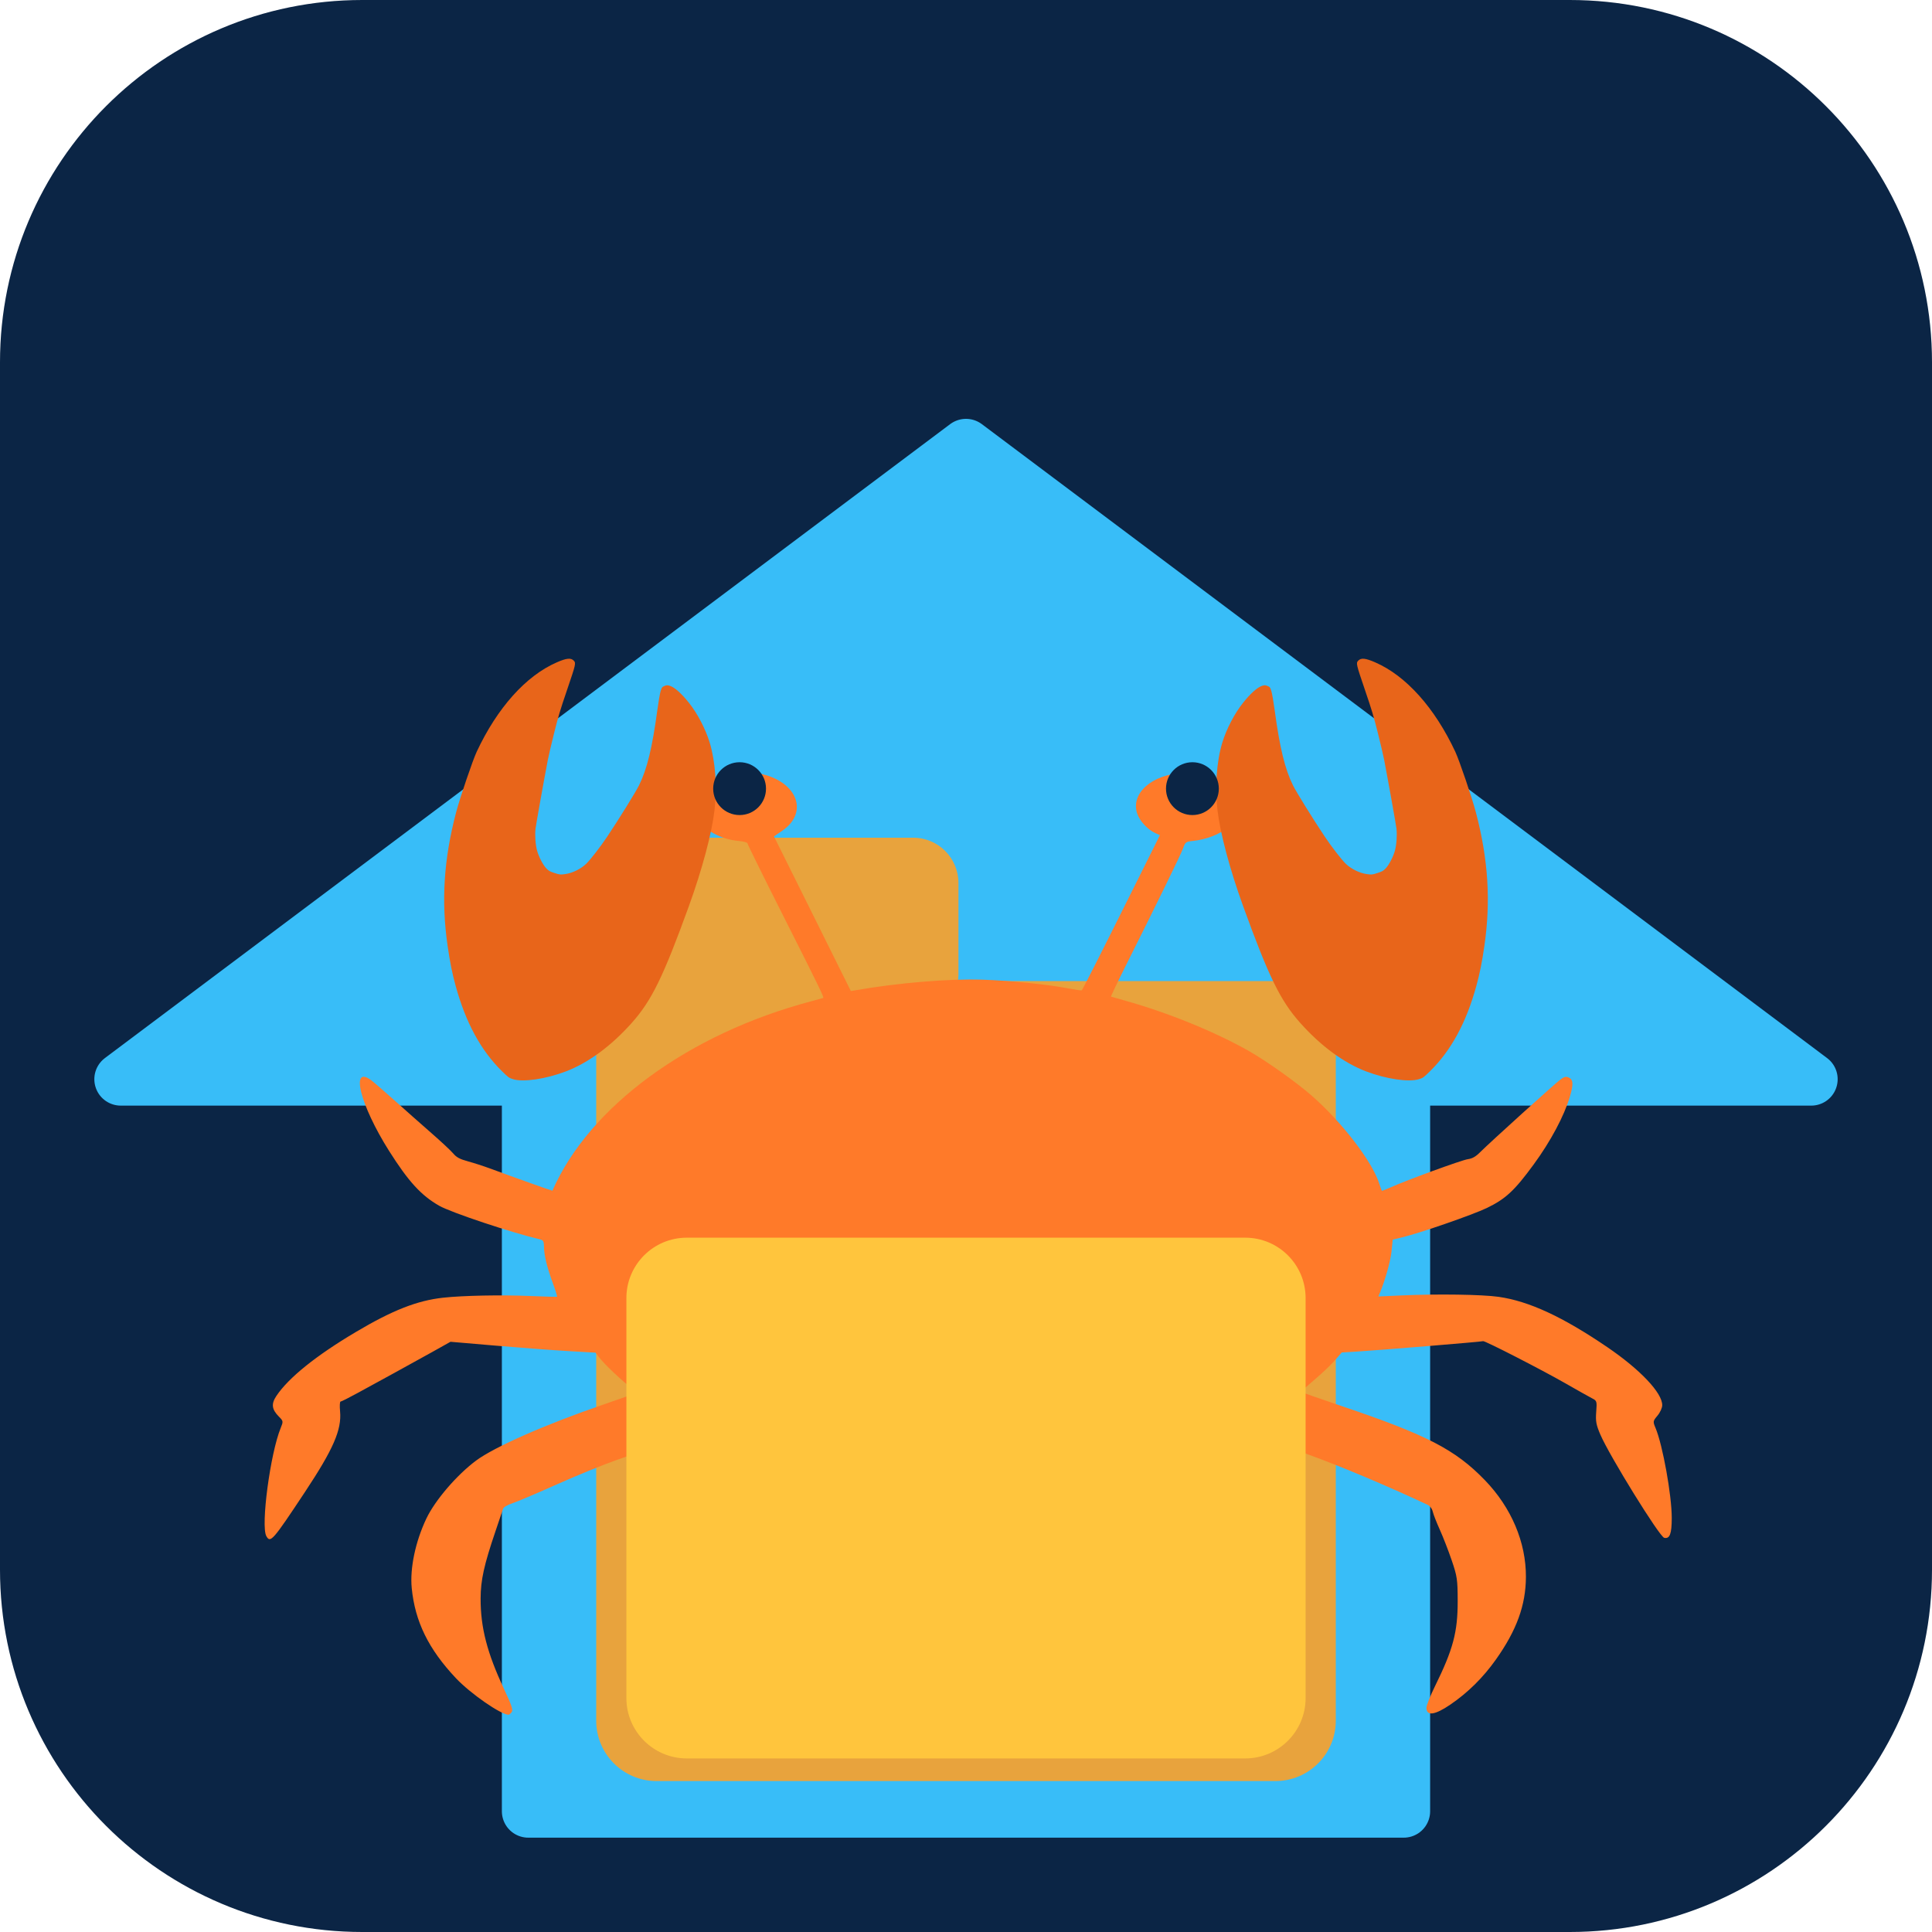
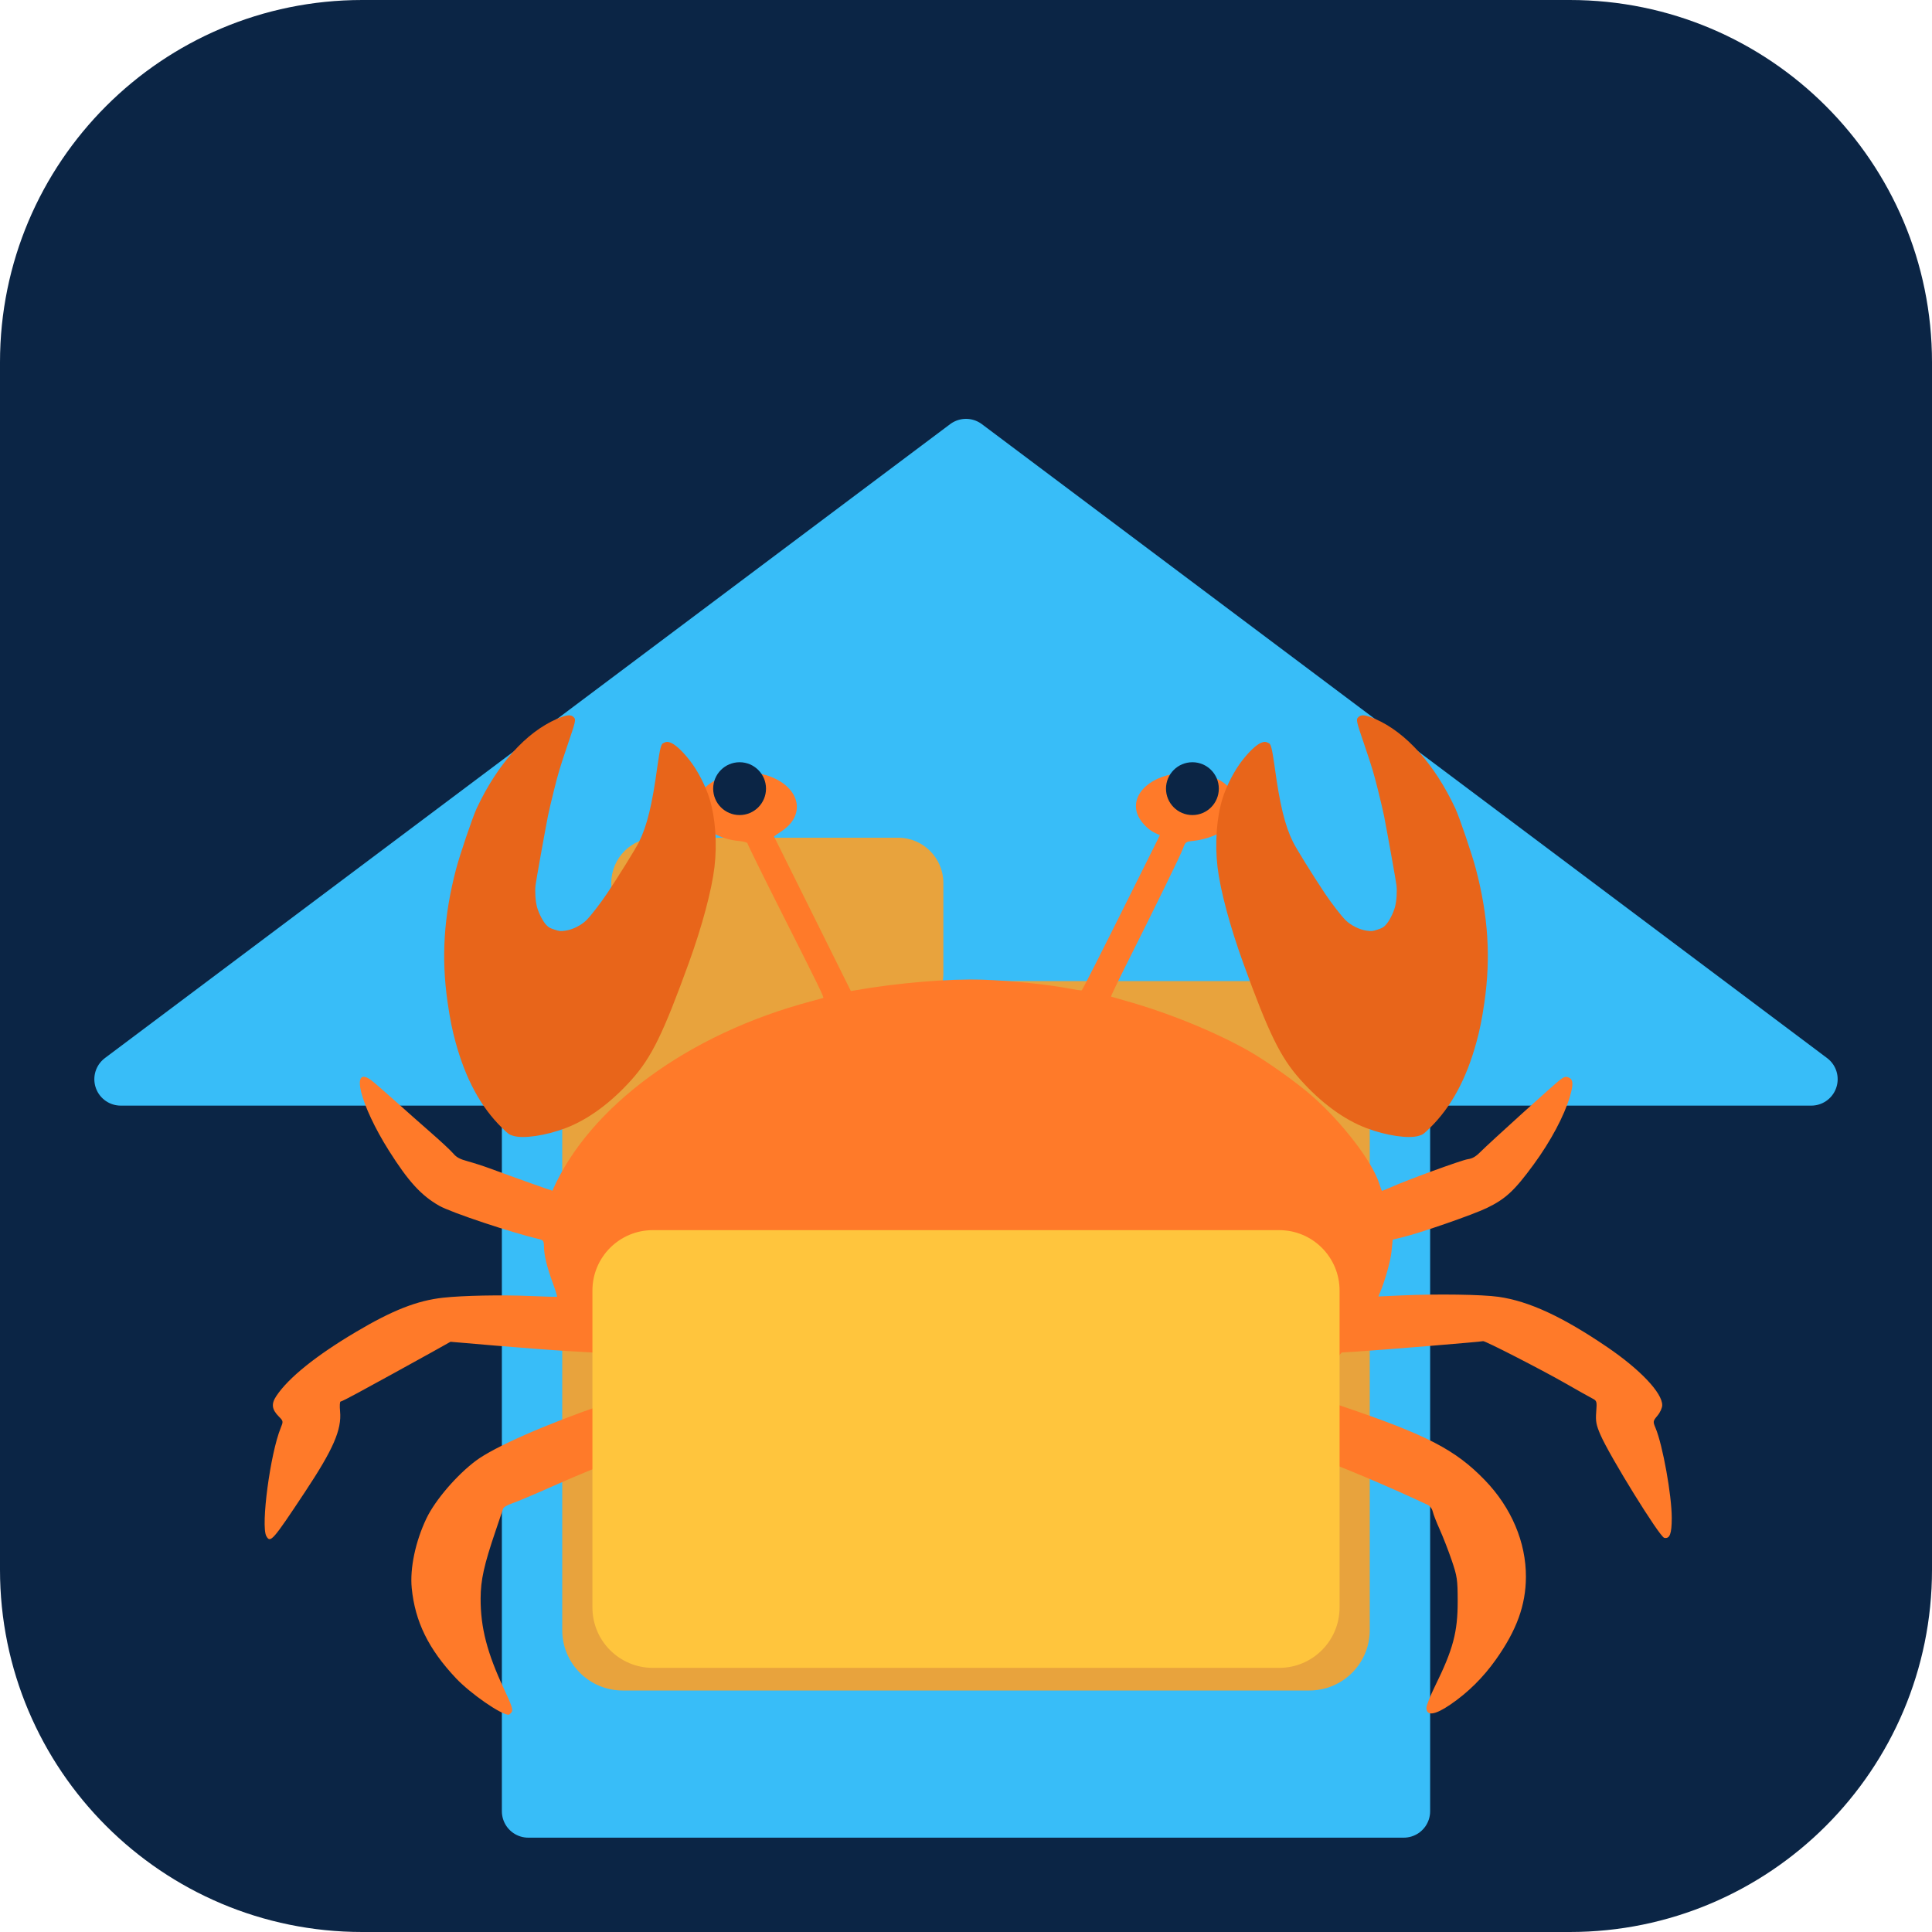
<svg xmlns="http://www.w3.org/2000/svg" viewBox="0 0 512 512" width="512" height="512">
  <rect x="0" y="0" width="512" height="512" rx="96" fill="#0B2545" />
  <path d="M256 118 L480 286 H372 V480 H140 V286 H32 Z" fill="#38BDF8" stroke="#38BDF8" stroke-width="14" stroke-linejoin="round" />
-   <rect x="166" y="222" width="88" height="48" rx="12" fill="#E8A33D" />
-   <rect x="158" y="260" width="196" height="212" rx="16" fill="#E8A33D" />
+   <rect x="162" y="222" width="88" height="48" rx="12" fill="#E8A33D" />
+   <rect x="149" y="260" width="214" height="188" rx="16" fill="#E8A33D" />
  <g fill="#FF7A29" transform="translate(-2.0,157.9) scale(0.504,0.3444)">
    <path d="M 385.462 138.366 C 379.171 141.295, 372.670 148.536, 371.011 154.462 C 369.417 160.155, 370.091 169.384, 372.461 174.320 C 376.090 181.881, 383.914 187.478, 392.497 188.655 C 395.017 189, 397 189.805, 397 190.484 C 397 191.150, 405.365 215.951, 415.588 245.598 C 434.707 301.039, 437.365 309.029, 436.818 309.430 C 436.643 309.559, 433.800 310.711, 430.500 311.990 C 366.087 336.965, 313.856 392.911, 294.429 457.738 C 294.363 457.959, 275.367 448.061, 261.500 440.580 C 258.200 438.800, 253.025 436.357, 250 435.151 C 245.755 433.460, 243.998 432.083, 242.301 429.120 C 241.091 427.007, 235.910 419.929, 230.788 413.390 C 225.666 406.850, 217.024 395.650, 211.582 388.500 C 206.141 381.350, 200.550 374.262, 199.158 372.750 C 187.944 360.570, 193.332 391.879, 208.494 427 C 218.707 450.657, 225.407 461.394, 234.912 469.332 C 241.183 474.570, 272.891 490.027, 288.250 495.333 C 289.587 495.794, 290.002 497.066, 290.008 500.719 C 290.018 507.229, 291.548 516.507, 294.639 528.802 C 296.064 534.468, 297.065 539.223, 296.865 539.368 C 296.664 539.514, 290.200 539.240, 282.500 538.760 C 267.511 537.825, 247.349 538.411, 236.975 540.081 C 223.284 542.286, 210.353 549.727, 191 566.536 C 170.154 584.642, 155.713 601.648, 149.314 615.626 C 146.491 621.792, 146.838 626.009, 150.628 631.594 C 152.941 635.002, 152.972 635.294, 151.567 640.310 C 146.085 659.878, 141.017 715.653, 144.006 723.516 C 146.141 729.131, 147.301 727.193, 164.362 689.500 C 179.264 656.580, 183.691 641.674, 182.781 627.495 C 182.517 623.373, 182.638 620, 183.050 620 C 183.462 620, 187.584 616.962, 192.210 613.250 C 196.836 609.538, 205.319 602.753, 211.060 598.173 C 216.802 593.593, 225.853 586.280, 231.173 581.921 L 240.846 573.997 264.460 576.953 C 277.448 578.580, 294.618 580.466, 302.614 581.145 L 317.154 582.381 318.971 585.940 C 321.545 590.982, 331.523 604.808, 335.779 609.232 C 337.754 611.284, 339.174 613.113, 338.935 613.297 C 338.696 613.480, 330.721 617.537, 321.214 622.311 C 290.891 637.538, 263.891 654.938, 254.255 665.464 C 244.108 676.547, 232.734 695.965, 228.167 710 C 222.413 727.684, 219.444 748.299, 220.461 763.500 C 222.189 789.296, 229.299 810.516, 243.704 832.870 C 251.337 844.713, 267.380 861, 271.415 861 C 271.698 861, 272.411 860.101, 272.999 859.002 C 273.849 857.413, 273.043 853.808, 269.059 841.390 C 260.102 813.468, 256.639 793.916, 256.682 771.500 C 256.710 757.347, 258.484 745.638, 264.564 719.500 C 266.483 711.250, 268.250 703.585, 268.491 702.466 C 268.750 701.266, 270.793 699.527, 273.476 698.224 C 275.977 697.009, 286.612 690.397, 297.110 683.531 C 307.608 676.665, 321.891 668.157, 328.849 664.625 C 335.807 661.092, 348.047 654.887, 356.049 650.836 L 370.598 643.470 379.549 649.271 C 402.879 664.390, 434.871 677.472, 462.071 683.014 C 485.105 687.709, 520.167 689.441, 541.500 686.939 C 580.997 682.306, 615.172 670.020, 646.363 649.237 C 653.342 644.587, 657.666 642.290, 658.382 642.853 C 659.459 643.700, 664.647 646.473, 690.500 660.017 C 707.751 669.055, 732.751 684.426, 754.613 699.436 C 755.874 700.302, 756.977 702.452, 757.347 704.767 C 757.688 706.902, 759.348 713.115, 761.036 718.574 C 762.723 724.033, 765.524 734.575, 767.259 742 C 770.174 754.474, 770.416 756.868, 770.437 773.500 C 770.468 797.352, 768.037 810.718, 758.530 838.958 C 756.039 846.360, 754 853.871, 754 855.649 C 754 862.151, 758.426 861.308, 766.492 853.268 C 775.798 843.991, 783.798 832.427, 790.542 818.500 C 801.458 795.959, 806.241 776.706, 806.317 755 C 806.410 728.313, 798.661 701.559, 784.733 680.478 C 769.184 656.944, 754.138 645.561, 709.250 623.375 C 697.563 617.599, 688 612.695, 688 612.478 C 688 612.261, 691.188 608.128, 695.084 603.292 C 698.980 598.456, 703.811 591.740, 705.820 588.367 L 709.472 582.233 716.986 581.575 C 728.627 580.554, 783.374 573.959, 783.809 573.525 C 784.439 572.894, 814.562 595.480, 827 605.909 C 833.325 611.212, 839.675 616.433, 841.111 617.510 C 843.640 619.407, 843.708 619.736, 843.277 627.984 C 842.904 635.124, 843.260 637.951, 845.480 645.484 C 850.341 661.983, 876.568 724.023, 879.028 724.843 C 881.959 725.820, 883 721.812, 882.999 709.559 C 882.997 692.105, 878.237 653.429, 874.481 640.350 C 873.048 635.358, 873.079 635.066, 875.489 630.850 C 876.900 628.381, 877.981 624.891, 877.988 622.779 C 878.019 613.305, 866.398 595.344, 849.088 578.109 C 825.583 554.707, 807.960 542.774, 791.930 539.407 C 783.308 537.596, 759.702 537.090, 741.116 538.318 L 728.731 539.136 729.406 536.818 C 732.184 527.283, 735.128 512.017, 735.652 504.435 L 736.277 495.371 741.389 493.577 C 750.732 490.298, 778.394 476.259, 785.763 471.057 C 795.625 464.095, 800.293 457.750, 810.375 437.609 C 819.322 419.734, 826.445 400.196, 829.465 385.248 C 831.385 375.748, 831.211 372.147, 828.761 370.613 C 827.367 369.740, 826.546 370.018, 824.628 372.012 C 822.050 374.691, 787.478 420.457, 782.207 428.169 C 779.868 431.590, 778.145 433.016, 775.758 433.504 C 772.540 434.162, 743.599 449.626, 735.130 455.212 C 732.727 456.797, 730.670 457.960, 730.559 457.797 C 730.449 457.634, 729.815 455.050, 729.152 452.056 C 725.377 435.020, 709.458 404.776, 693.593 384.500 C 685.565 374.240, 669.933 357.989, 660.695 350.300 C 642.913 335.500, 618.065 320.704, 595.500 311.478 C 591.650 309.904, 588.351 308.515, 588.168 308.393 C 587.986 308.270, 591.514 297.444, 596.008 284.335 C 611.695 238.581, 624.748 199.461, 626.032 194.352 C 627.281 189.382, 627.467 189.182, 631.413 188.571 C 638.285 187.508, 645.704 183.296, 648.845 178.675 C 652.770 172.901, 654 168.759, 654 161.318 C 654 145.776, 642.098 135.080, 626.078 136.227 C 609.695 137.399, 598.429 151.934, 601.896 167.426 C 603.194 173.224, 607.404 179.908, 611.414 182.536 L 613.868 184.143 600.526 223.322 C 582.638 275.850, 573.194 303.140, 572.748 303.585 C 572.546 303.788, 569.257 303.076, 565.440 302.003 C 554.660 298.974, 534.798 296.042, 520.500 295.369 C 502.881 294.539, 476.355 297.768, 453.932 303.472 L 451.364 304.126 431.150 244.621 L 410.936 185.116 415.312 180.741 C 428.384 167.669, 424.127 145.822, 407 138.079 C 400.668 135.216, 391.978 135.331, 385.462 138.366" />
  </g>
-   <rect x="166" y="328" width="180" height="138" rx="16" fill="#FFC53D" />
-   <g fill="#E8651A" transform="translate(33,-58) rotate(-72 100 322) translate(48.0,242.4) scale(0.1688)">
+   <rect x="157" y="326" width="198" height="116" rx="16" fill="#FFC53D" />
+   <g fill="#E8651A" transform="translate(33,-43) rotate(-72 100 322) translate(48.0,242.4) scale(0.1688)">
    <path d="M 560 314.076 C 483.768 318.510, 420.715 334.684, 356.694 366.225 C 333.385 377.708, 318.172 386.270, 301 397.568 C 251.168 430.355, 216.846 466.498, 196.195 507.934 C 189.792 520.783, 189.502 521.676, 189.552 528.434 C 189.676 545.154, 205.550 577.232, 226.700 603.500 C 250.292 632.801, 286.518 658.814, 331 678.393 C 373.978 697.310, 414.908 703.127, 533 707.103 C 593.897 709.153, 652.607 706.060, 688.500 698.910 C 724.745 691.690, 761.992 676.622, 787.500 658.859 C 805.650 646.221, 825.001 626.545, 836.697 608.837 C 847.111 593.069, 853 579.766, 853 572.009 C 853 567.919, 852.479 566.449, 850.077 563.766 C 847.288 560.649, 846.843 560.506, 840.327 560.629 C 836.572 560.700, 823.375 562.600, 811 564.851 C 751.886 575.603, 717.535 578.203, 689.358 574.057 C 677.568 572.323, 629.875 560.604, 597.352 551.451 C 579.354 546.386, 555.134 537.705, 546.841 533.347 C 536.604 527.968, 526.364 517.539, 521.342 507.378 C 517.738 500.085, 517.501 499.044, 517.509 490.552 C 517.517 482.525, 517.845 480.878, 520.400 476.006 C 523.819 469.485, 534.127 458.985, 542.500 453.493 C 550.506 448.242, 564.664 442.519, 574.500 440.559 C 581.318 439.200, 648.028 429.995, 683.500 425.519 C 689.550 424.755, 708.675 423.150, 726 421.951 C 753.305 420.062, 762.816 419.845, 797.420 420.324 C 840.024 420.913, 841.440 420.783, 843.970 416.055 C 847.006 410.383, 844.180 404.018, 833.067 391.500 C 798.020 352.020, 736.577 324.849, 661 315.409 C 645.952 313.529, 583.554 312.706, 560 314.076" />
  </g>
-   <g fill="#E8651A" transform="translate(512,0) scale(-1,1) translate(33,-58) rotate(-72 100 322) translate(48.0,242.4) scale(0.1688)">
+   <g fill="#E8651A" transform="translate(512,0) scale(-1,1) translate(33,-43) rotate(-72 100 322) translate(48.0,242.4) scale(0.1688)">
    <path d="M 560 314.076 C 483.768 318.510, 420.715 334.684, 356.694 366.225 C 333.385 377.708, 318.172 386.270, 301 397.568 C 251.168 430.355, 216.846 466.498, 196.195 507.934 C 189.792 520.783, 189.502 521.676, 189.552 528.434 C 189.676 545.154, 205.550 577.232, 226.700 603.500 C 250.292 632.801, 286.518 658.814, 331 678.393 C 373.978 697.310, 414.908 703.127, 533 707.103 C 593.897 709.153, 652.607 706.060, 688.500 698.910 C 724.745 691.690, 761.992 676.622, 787.500 658.859 C 805.650 646.221, 825.001 626.545, 836.697 608.837 C 847.111 593.069, 853 579.766, 853 572.009 C 853 567.919, 852.479 566.449, 850.077 563.766 C 847.288 560.649, 846.843 560.506, 840.327 560.629 C 836.572 560.700, 823.375 562.600, 811 564.851 C 751.886 575.603, 717.535 578.203, 689.358 574.057 C 677.568 572.323, 629.875 560.604, 597.352 551.451 C 579.354 546.386, 555.134 537.705, 546.841 533.347 C 536.604 527.968, 526.364 517.539, 521.342 507.378 C 517.738 500.085, 517.501 499.044, 517.509 490.552 C 517.517 482.525, 517.845 480.878, 520.400 476.006 C 523.819 469.485, 534.127 458.985, 542.500 453.493 C 550.506 448.242, 564.664 442.519, 574.500 440.559 C 581.318 439.200, 648.028 429.995, 683.500 425.519 C 689.550 424.755, 708.675 423.150, 726 421.951 C 753.305 420.062, 762.816 419.845, 797.420 420.324 C 840.024 420.913, 841.440 420.783, 843.970 416.055 C 847.006 410.383, 844.180 404.018, 833.067 391.500 C 798.020 352.020, 736.577 324.849, 661 315.409 C 645.952 313.529, 583.554 312.706, 560 314.076" />
  </g>
  <circle cx="196" cy="209" r="7" fill="#0B2545" />
  <circle cx="316" cy="209" r="7" fill="#0B2545" />
</svg>
